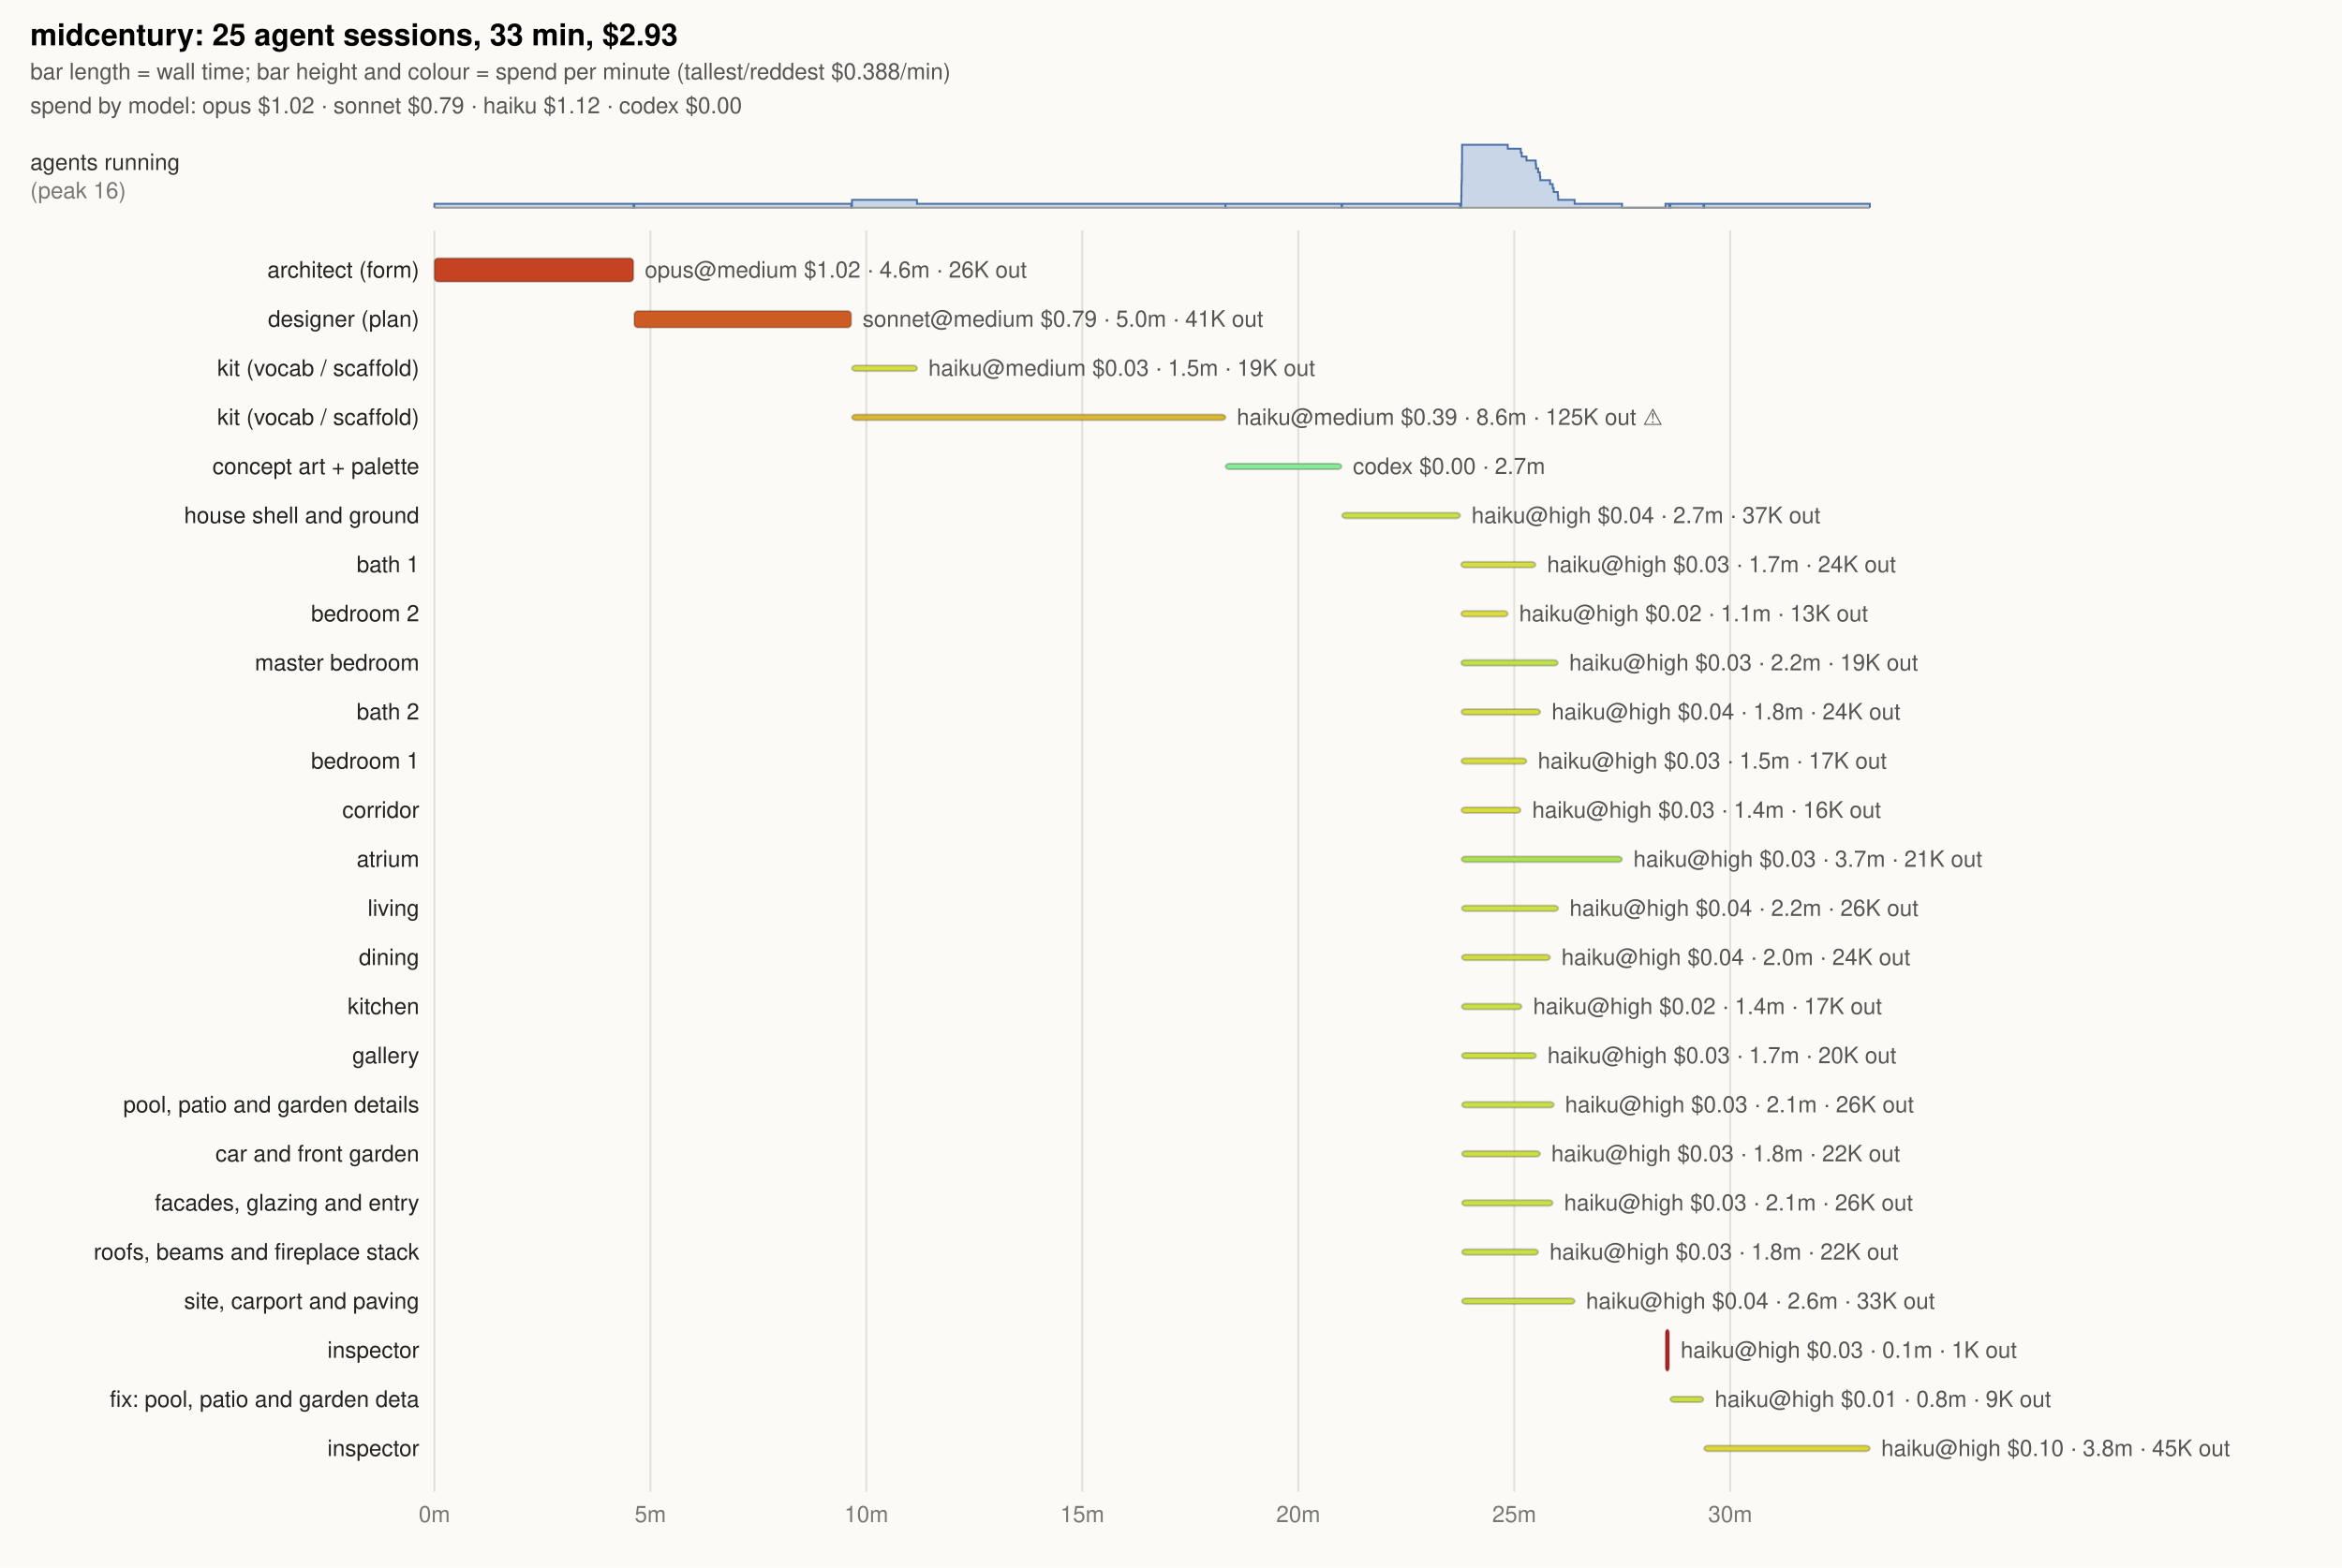
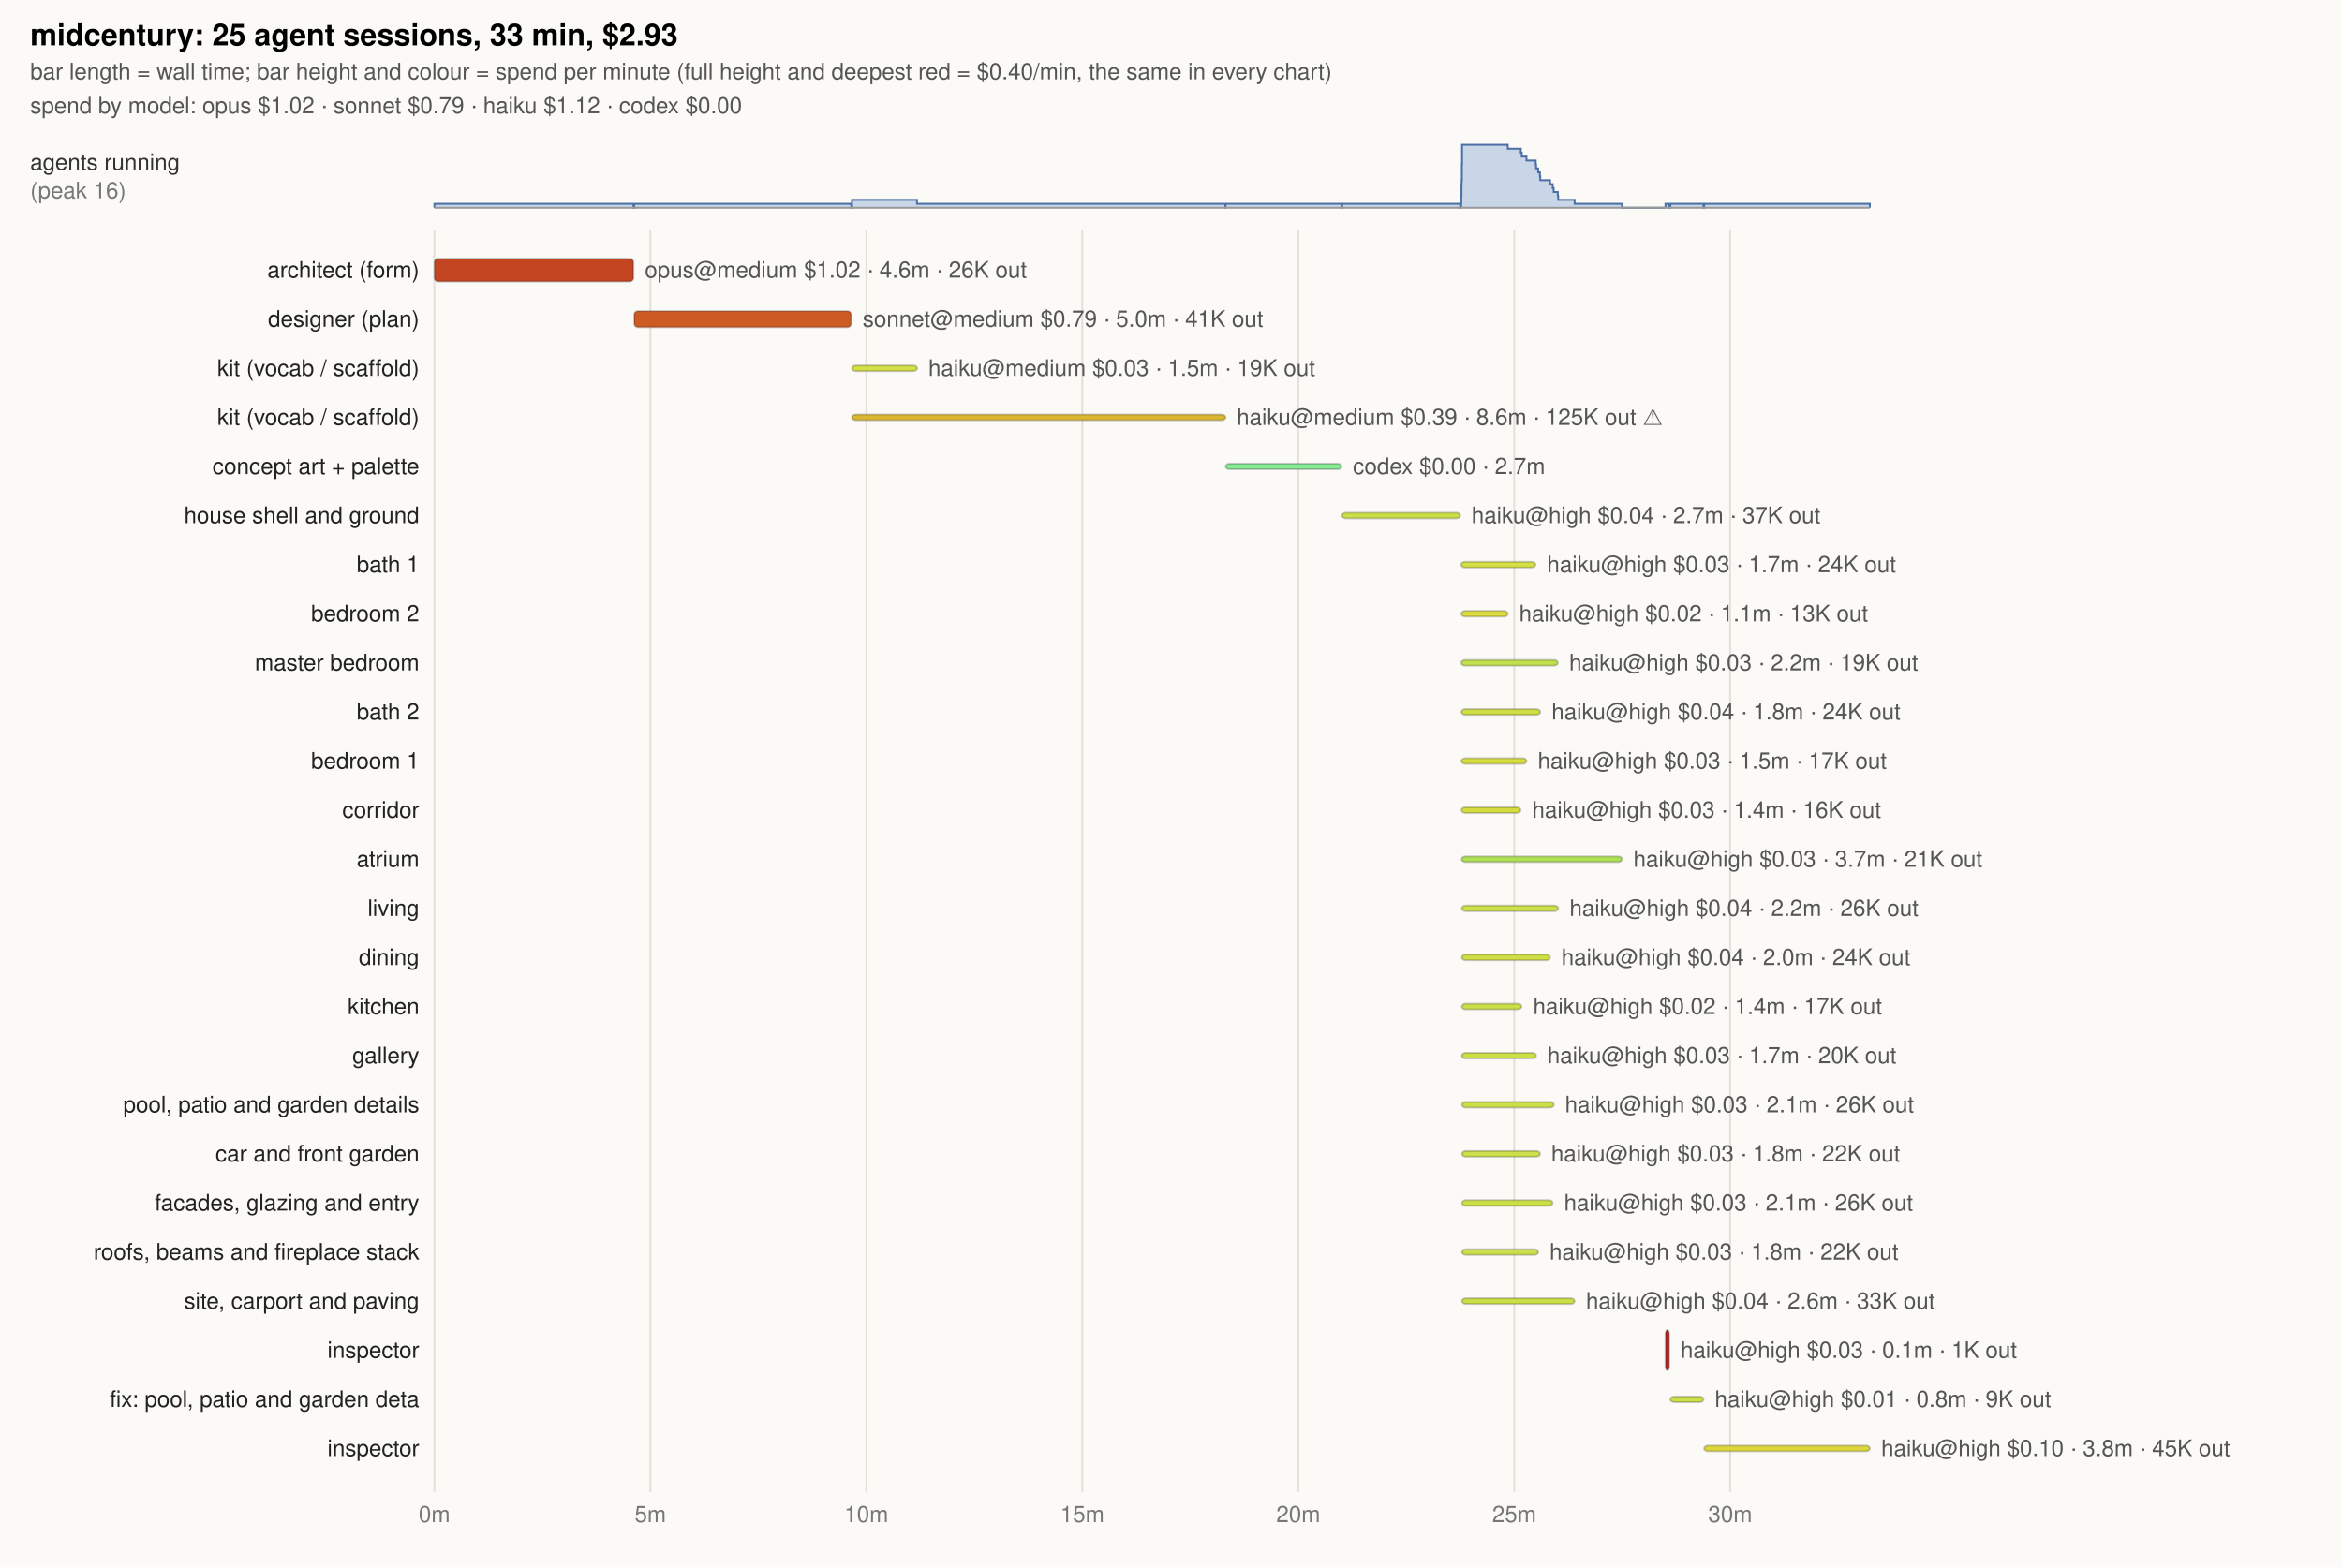
<svg xmlns="http://www.w3.org/2000/svg" width="1240" height="830" font-family="Helvetica,Arial,sans-serif" font-size="12">
  <rect width="100%" height="100%" fill="#fbfaf7" />
  <text x="16" y="24" font-size="16" font-weight="bold">midcentury: 25 agent sessions, 33 min, $2.93</text>
-   <text x="16" y="42" fill="#555">bar length = wall time; bar height and colour = spend per minute (tallest/reddest $0.388/min)</text>
+   <text x="16" y="42" fill="#555">bar length = wall time; bar height and colour = spend per minute (full height and deepest red = $0.40/min, the same in every chart)</text>
  <text x="16" y="60" fill="#555">spend by model: opus $1.02 · sonnet $0.79 · haiku $1.12 · codex $0.00</text>
  <text x="16" y="90" fill="#333">agents running</text>
  <text x="16" y="105" fill="#777">(peak 16)</text>
  <polyline points="230,110 230.0,110 230.0,107.917 335.4,107.917 335.4,110 335.8,110 335.8,107.917 450.7,107.917 450.7,110 451.1,110 451.1,107.917 451.1,107.917 451.1,105.833 485.5,105.833 485.5,107.917 648.8,107.917 648.8,110 648.9,110 648.9,107.917 710.3,107.917 710.3,110 710.6,110 710.6,107.917 773.1,107.917 773.1,110 773.6,110 773.6,107.917 773.7,107.917 773.7,105.833 773.7,105.833 773.7,103.75 773.8,103.75 773.8,101.667 773.8,101.667 773.8,99.583 773.8,99.583 773.8,97.5 773.9,97.5 773.9,95.417 774.0,95.417 774.0,93.333 774.0,93.333 774.0,91.25 774.0,91.25 774.0,89.167 774.0,89.167 774.0,87.083 774.1,87.083 774.1,85 774.1,85 774.1,82.917 774.1,82.917 774.1,80.833 774.1,80.833 774.1,78.75 774.1,78.75 774.1,76.667 798.3,76.667 798.3,78.75 805.2,78.75 805.2,80.833 805.7,80.833 805.7,82.917 808.2,82.917 808.2,85 813.1,85 813.1,87.083 813.3,87.083 813.3,89.167 814.4,89.167 814.4,91.25 815.3,91.25 815.3,93.333 815.5,93.333 815.5,95.417 820.7,95.417 820.7,97.5 822.1,97.5 822.1,99.583 822.6,99.583 822.6,101.667 824.8,101.667 824.8,103.75 825.0,103.75 825.0,105.833 833.7,105.833 833.7,107.917 858.8,107.917 858.8,110 881.8,110 881.8,107.917 883.7,107.917 883.7,110 884.4,110 884.4,107.917 901.9,107.917 901.9,110 902.3,110 902.3,107.917 990.0,107.917 990.0,110" fill="#c9d6e8" stroke="#4a6fa5" stroke-width="1" />
  <line x1="230" y1="110" x2="990" y2="110" stroke="#999" />
  <line x1="230" y1="122" x2="230" y2="790" stroke="#e3e0d8" />
  <text x="230" y="806" text-anchor="middle" fill="#777">0m</text>
  <line x1="344.345" y1="122" x2="344.345" y2="790" stroke="#e3e0d8" />
  <text x="344.345" y="806" text-anchor="middle" fill="#777">5m</text>
  <line x1="458.69" y1="122" x2="458.69" y2="790" stroke="#e3e0d8" />
  <text x="458.69" y="806" text-anchor="middle" fill="#777">10m</text>
  <line x1="573.035" y1="122" x2="573.035" y2="790" stroke="#e3e0d8" />
  <text x="573.035" y="806" text-anchor="middle" fill="#777">15m</text>
  <line x1="687.38" y1="122" x2="687.38" y2="790" stroke="#e3e0d8" />
  <text x="687.38" y="806" text-anchor="middle" fill="#777">20m</text>
  <line x1="801.725" y1="122" x2="801.725" y2="790" stroke="#e3e0d8" />
  <text x="801.725" y="806" text-anchor="middle" fill="#777">25m</text>
  <line x1="916.07" y1="122" x2="916.07" y2="790" stroke="#e3e0d8" />
  <text x="916.07" y="806" text-anchor="middle" fill="#777">30m</text>
  <text x="222" y="147" text-anchor="end" fill="#222">architect (form)</text>
-   <rect x="230.0" y="136.7" width="105.4" height="12.5" rx="2" fill="hsl(12,70%,45%)" stroke="#0003" />
+   <rect x="230.0" y="136.9" width="105.4" height="12.2" rx="2" fill="hsl(13,70%,45%)" stroke="#0003" />
  <text x="341.4" y="147" fill="#555">opus@medium $1.02 · 4.6m · 26K out</text>
  <text x="222" y="173" text-anchor="end" fill="#222">designer (plan)</text>
-   <rect x="335.8" y="164.6" width="114.9" height="8.9" rx="2" fill="hsl(20,70%,47%)" stroke="#0003" />
+   <rect x="335.8" y="164.7" width="114.9" height="8.6" rx="2" fill="hsl(20,70%,47%)" stroke="#0003" />
  <text x="456.7" y="173" fill="#555">sonnet@medium $0.79 · 5.0m · 41K out</text>
  <text x="222" y="199" text-anchor="end" fill="#222">kit (vocab / scaffold)</text>
-   <rect x="451.1" y="193.5" width="34.5" height="3.0" rx="2" fill="hsl(63,70%,57%)" stroke="#0003" />
+   <rect x="451.1" y="193.5" width="34.5" height="3.0" rx="2" fill="hsl(64,70%,57%)" stroke="#0003" />
  <text x="491.5" y="199" fill="#555">haiku@medium $0.03 · 1.5m · 19K out</text>
  <text x="222" y="225" text-anchor="end" fill="#222">kit (vocab / scaffold)</text>
  <rect x="451.1" y="219.5" width="197.8" height="3.0" rx="2" fill="hsl(47,70%,53%)" stroke="#0003" />
  <text x="654.8" y="225" fill="#555">haiku@medium $0.39 · 8.6m · 125K out ⚠</text>
  <text x="222" y="251" text-anchor="end" fill="#222">concept art + palette</text>
  <rect x="648.9" y="245.5" width="61.4" height="3.0" rx="2" fill="hsl(130,70%,72%)" stroke="#0003" />
  <text x="716.3" y="251" fill="#555">codex $0.00 · 2.7m</text>
  <text x="222" y="277" text-anchor="end" fill="#222">house shell and ground</text>
  <rect x="710.6" y="271.5" width="62.5" height="3.0" rx="2" fill="hsl(68,70%,58%)" stroke="#0003" />
  <text x="779.1" y="277" fill="#555">haiku@high $0.04 · 2.7m · 37K out</text>
  <text x="222" y="303" text-anchor="end" fill="#222">bath 1</text>
  <rect x="773.6" y="297.5" width="39.4" height="3.0" rx="2" fill="hsl(64,70%,57%)" stroke="#0003" />
  <text x="819.1" y="303" fill="#555">haiku@high $0.03 · 1.7m · 24K out</text>
  <text x="222" y="329" text-anchor="end" fill="#222">bedroom 2</text>
  <rect x="773.7" y="323.5" width="24.6" height="3.0" rx="2" fill="hsl(61,70%,56%)" stroke="#0003" />
  <text x="804.3" y="329" fill="#555">haiku@high $0.02 · 1.1m · 13K out</text>
  <text x="222" y="355" text-anchor="end" fill="#222">master bedroom</text>
  <rect x="773.7" y="349.5" width="51.1" height="3.0" rx="2" fill="hsl(73,70%,59%)" stroke="#0003" />
  <text x="830.8" y="355" fill="#555">haiku@high $0.03 · 2.2m · 19K out</text>
  <text x="222" y="381" text-anchor="end" fill="#222">bath 2</text>
-   <rect x="773.8" y="375.5" width="41.7" height="3.0" rx="2" fill="hsl(64,70%,57%)" stroke="#0003" />
+   <rect x="773.8" y="375.5" width="41.7" height="3.0" rx="2" fill="hsl(65,70%,57%)" stroke="#0003" />
  <text x="821.5" y="381" fill="#555">haiku@high $0.04 · 1.8m · 24K out</text>
  <text x="222" y="407" text-anchor="end" fill="#222">bedroom 1</text>
  <rect x="773.8" y="401.5" width="34.4" height="3.0" rx="2" fill="hsl(62,70%,56%)" stroke="#0003" />
  <text x="814.2" y="407" fill="#555">haiku@high $0.03 · 1.5m · 17K out</text>
  <text x="222" y="433" text-anchor="end" fill="#222">corridor</text>
-   <rect x="773.8" y="427.5" width="31.3" height="3.0" rx="2" fill="hsl(62,70%,56%)" stroke="#0003" />
+   <rect x="773.8" y="427.5" width="31.3" height="3.0" rx="2" fill="hsl(63,70%,56%)" stroke="#0003" />
  <text x="811.2" y="433" fill="#555">haiku@high $0.03 · 1.4m · 16K out</text>
  <text x="222" y="459" text-anchor="end" fill="#222">atrium</text>
  <rect x="773.9" y="453.5" width="84.9" height="3.0" rx="2" fill="hsl(82,70%,61%)" stroke="#0003" />
  <text x="864.8" y="459" fill="#555">haiku@high $0.03 · 3.7m · 21K out</text>
  <text x="222" y="485" text-anchor="end" fill="#222">living</text>
  <rect x="774.0" y="479.5" width="51.0" height="3.0" rx="2" fill="hsl(67,70%,58%)" stroke="#0003" />
  <text x="831.0" y="485" fill="#555">haiku@high $0.04 · 2.2m · 26K out</text>
  <text x="222" y="511" text-anchor="end" fill="#222">dining</text>
  <rect x="774.0" y="505.5" width="46.7" height="3.0" rx="2" fill="hsl(66,70%,57%)" stroke="#0003" />
  <text x="826.7" y="511" fill="#555">haiku@high $0.04 · 2.0m · 24K out</text>
  <text x="222" y="537" text-anchor="end" fill="#222">kitchen</text>
  <rect x="774.0" y="531.5" width="31.6" height="3.0" rx="2" fill="hsl(68,70%,58%)" stroke="#0003" />
  <text x="811.7" y="537" fill="#555">haiku@high $0.02 · 1.4m · 17K out</text>
  <text x="222" y="563" text-anchor="end" fill="#222">gallery</text>
  <rect x="774.0" y="557.5" width="39.3" height="3.0" rx="2" fill="hsl(67,70%,57%)" stroke="#0003" />
  <text x="819.3" y="563" fill="#555">haiku@high $0.03 · 1.7m · 20K out</text>
  <text x="222" y="589" text-anchor="end" fill="#222">pool, patio and garden details</text>
  <rect x="774.1" y="583.5" width="48.6" height="3.0" rx="2" fill="hsl(68,70%,58%)" stroke="#0003" />
  <text x="828.6" y="589" fill="#555">haiku@high $0.03 · 2.1m · 26K out</text>
  <text x="222" y="615" text-anchor="end" fill="#222">car and front garden</text>
-   <rect x="774.1" y="609.5" width="41.3" height="3.0" rx="2" fill="hsl(67,70%,57%)" stroke="#0003" />
+   <rect x="774.1" y="609.5" width="41.3" height="3.0" rx="2" fill="hsl(67,70%,58%)" stroke="#0003" />
  <text x="821.3" y="615" fill="#555">haiku@high $0.03 · 1.8m · 22K out</text>
  <text x="222" y="641" text-anchor="end" fill="#222">facades, glazing and entry</text>
  <rect x="774.1" y="635.5" width="48.0" height="3.0" rx="2" fill="hsl(68,70%,58%)" stroke="#0003" />
  <text x="828.1" y="641" fill="#555">haiku@high $0.03 · 2.1m · 26K out</text>
  <text x="222" y="667" text-anchor="end" fill="#222">roofs, beams and fireplace stack</text>
  <rect x="774.1" y="661.5" width="40.3" height="3.0" rx="2" fill="hsl(68,70%,58%)" stroke="#0003" />
  <text x="820.4" y="667" fill="#555">haiku@high $0.03 · 1.8m · 22K out</text>
  <text x="222" y="693" text-anchor="end" fill="#222">site, carport and paving</text>
  <rect x="774.1" y="687.5" width="59.6" height="3.0" rx="2" fill="hsl(68,70%,58%)" stroke="#0003" />
  <text x="839.7" y="693" fill="#555">haiku@high $0.04 · 2.6m · 33K out</text>
  <text x="222" y="719" text-anchor="end" fill="#222">inspector</text>
-   <rect x="881.8" y="704.0" width="2.0" height="22.0" rx="2" fill="hsl(0,70%,42%)" stroke="#0003" />
+   <rect x="881.8" y="704.3" width="2.0" height="21.3" rx="2" fill="hsl(1,70%,42%)" stroke="#0003" />
  <text x="889.8" y="719" fill="#555">haiku@high $0.03 · 0.1m · 1K out</text>
  <text x="222" y="745" text-anchor="end" fill="#222">fix: pool, patio and garden deta</text>
-   <rect x="884.4" y="739.5" width="17.5" height="3.0" rx="2" fill="hsl(67,70%,57%)" stroke="#0003" />
+   <rect x="884.4" y="739.5" width="17.5" height="3.0" rx="2" fill="hsl(67,70%,58%)" stroke="#0003" />
  <text x="907.9" y="745" fill="#555">haiku@high $0.01 · 0.8m · 9K out</text>
  <text x="222" y="771" text-anchor="end" fill="#222">inspector</text>
-   <rect x="902.3" y="765.5" width="87.7" height="3.0" rx="2" fill="hsl(57,70%,55%)" stroke="#0003" />
+   <rect x="902.3" y="765.5" width="87.7" height="3.0" rx="2" fill="hsl(58,70%,55%)" stroke="#0003" />
  <text x="996.0" y="771" fill="#555">haiku@high $0.10 · 3.8m · 45K out</text>
</svg>
